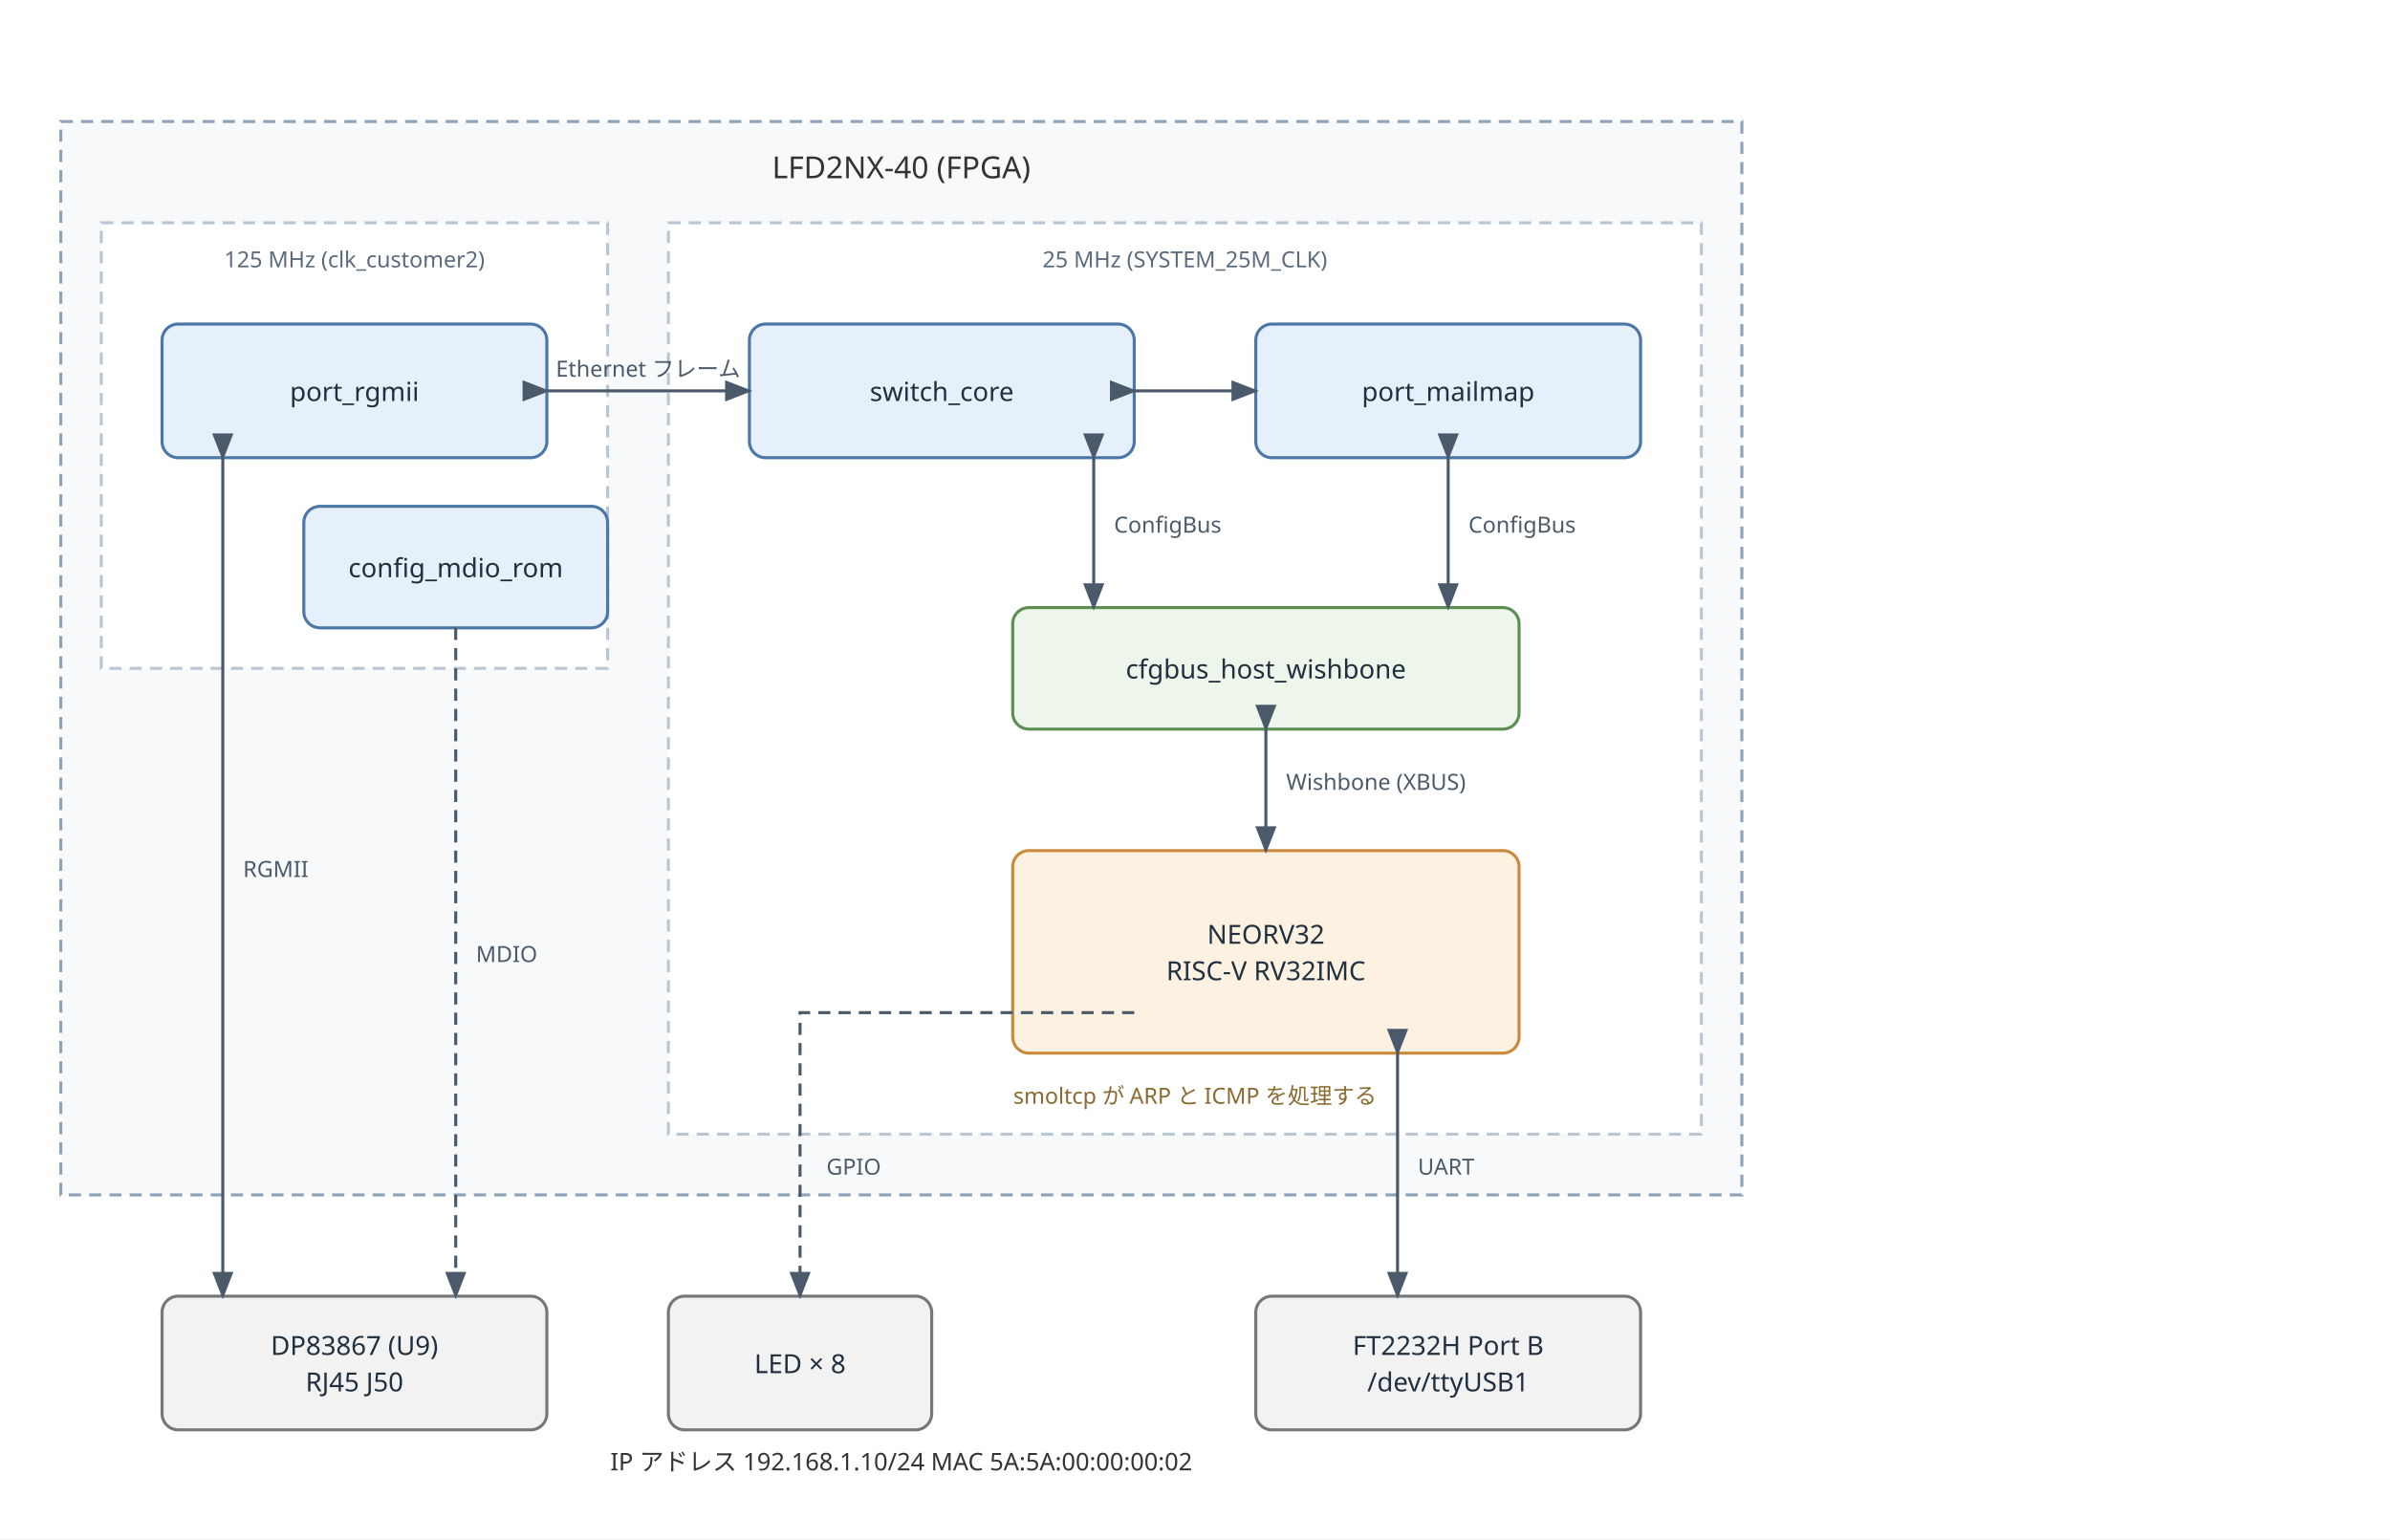
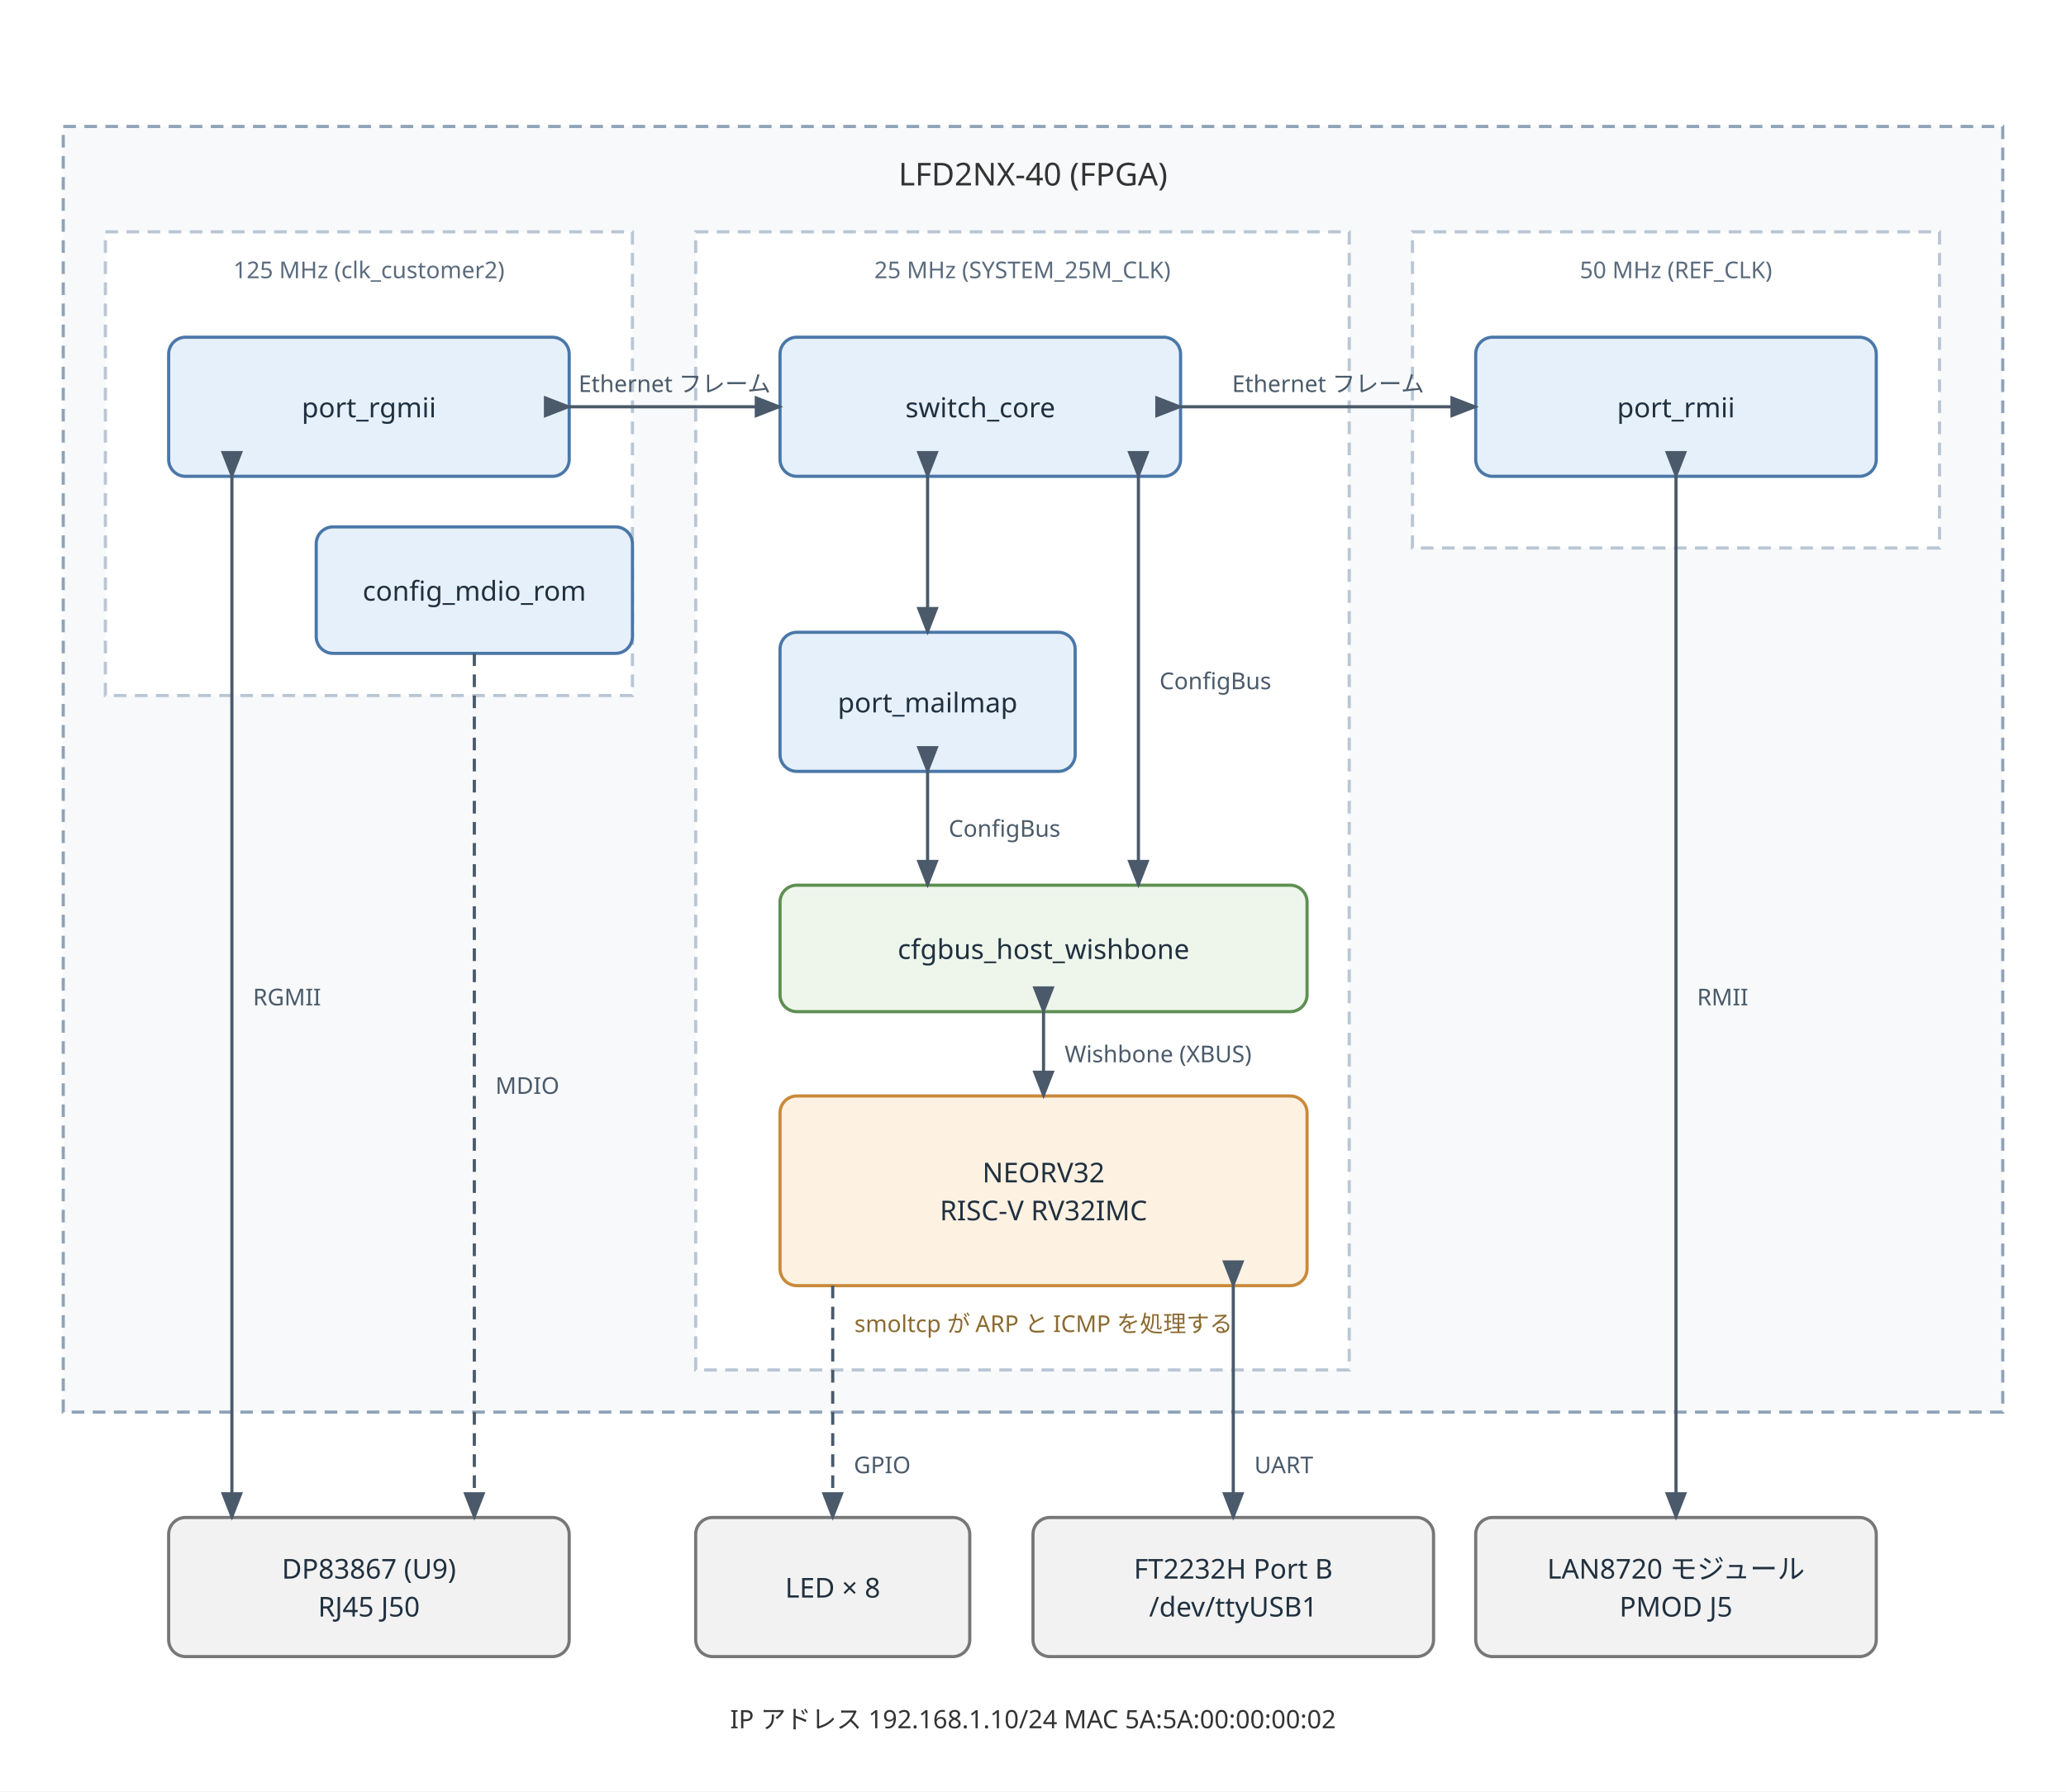
- <svg xmlns="http://www.w3.org/2000/svg" version="1.1" width="1180px" height="760px" viewBox="0 0 1180 760" content="&lt;mxfile host=&quot;Electron&quot; type=&quot;device&quot;&gt;&lt;diagram id=&quot;managed-switch&quot; name=&quot;managed_switch の内部構成&quot;&gt;&lt;mxGraphModel dx=&quot;1180&quot; dy=&quot;760&quot; grid=&quot;1&quot; gridSize=&quot;10&quot; guides=&quot;1&quot; tooltips=&quot;1&quot; connect=&quot;1&quot; arrows=&quot;1&quot; fold=&quot;1&quot; page=&quot;1&quot; pageScale=&quot;1&quot; pageWidth=&quot;1180&quot; pageHeight=&quot;760&quot; math=&quot;0&quot; shadow=&quot;0&quot;&gt;&lt;root&gt;&lt;mxCell id=&quot;0&quot;/&gt;&lt;mxCell id=&quot;1&quot; parent=&quot;0&quot;/&gt;&lt;mxCell id=&quot;fpga&quot; value=&quot;&quot; style=&quot;rounded=0;dashed=1;dashPattern=6 4;whiteSpace=wrap;html=1;fillColor=#f7f9fb;strokeColor=#8fa3b8;verticalAlign=middle;fontSize=13;&quot; vertex=&quot;1&quot; parent=&quot;1&quot;&gt;&lt;mxGeometry x=&quot;30&quot; y=&quot;60&quot; width=&quot;830&quot; height=&quot;530&quot; as=&quot;geometry&quot;/&gt;&lt;/mxCell&gt;&lt;mxCell id=&quot;dom125&quot; value=&quot;&quot; style=&quot;rounded=0;dashed=1;dashPattern=6 4;whiteSpace=wrap;html=1;fillColor=#ffffff;strokeColor=#b9c6d4;verticalAlign=middle;fontSize=13;&quot; vertex=&quot;1&quot; parent=&quot;1&quot;&gt;&lt;mxGeometry x=&quot;50&quot; y=&quot;110&quot; width=&quot;250&quot; height=&quot;220&quot; as=&quot;geometry&quot;/&gt;&lt;/mxCell&gt;&lt;mxCell id=&quot;dom25&quot; value=&quot;&quot; style=&quot;rounded=0;dashed=1;dashPattern=6 4;whiteSpace=wrap;html=1;fillColor=#ffffff;strokeColor=#b9c6d4;verticalAlign=middle;fontSize=13;&quot; vertex=&quot;1&quot; parent=&quot;1&quot;&gt;&lt;mxGeometry x=&quot;330&quot; y=&quot;110&quot; width=&quot;510&quot; height=&quot;450&quot; as=&quot;geometry&quot;/&gt;&lt;/mxCell&gt;&lt;mxCell id=&quot;rgmii&quot; value=&quot;port_rgmii&quot; style=&quot;rounded=1;arcSize=8;dashed=0;whiteSpace=wrap;html=1;fillColor=#e6f0fa;strokeColor=#4a77a8;verticalAlign=middle;fontSize=13;&quot; vertex=&quot;1&quot; parent=&quot;1&quot;&gt;&lt;mxGeometry x=&quot;80&quot; y=&quot;160&quot; width=&quot;190&quot; height=&quot;66&quot; as=&quot;geometry&quot;/&gt;&lt;/mxCell&gt;&lt;mxCell id=&quot;mdio&quot; value=&quot;config_mdio_rom&quot; style=&quot;rounded=1;arcSize=8;dashed=0;whiteSpace=wrap;html=1;fillColor=#e6f0fa;strokeColor=#4a77a8;verticalAlign=middle;fontSize=13;&quot; vertex=&quot;1&quot; parent=&quot;1&quot;&gt;&lt;mxGeometry x=&quot;150&quot; y=&quot;250&quot; width=&quot;150&quot; height=&quot;60&quot; as=&quot;geometry&quot;/&gt;&lt;/mxCell&gt;&lt;mxCell id=&quot;core&quot; value=&quot;switch_core&quot; style=&quot;rounded=1;arcSize=8;dashed=0;whiteSpace=wrap;html=1;fillColor=#e6f0fa;strokeColor=#4a77a8;verticalAlign=middle;fontSize=13;&quot; vertex=&quot;1&quot; parent=&quot;1&quot;&gt;&lt;mxGeometry x=&quot;370&quot; y=&quot;160&quot; width=&quot;190&quot; height=&quot;66&quot; as=&quot;geometry&quot;/&gt;&lt;/mxCell&gt;&lt;mxCell id=&quot;mailmap&quot; value=&quot;port_mailmap&quot; style=&quot;rounded=1;arcSize=8;dashed=0;whiteSpace=wrap;html=1;fillColor=#e6f0fa;strokeColor=#4a77a8;verticalAlign=middle;fontSize=13;&quot; vertex=&quot;1&quot; parent=&quot;1&quot;&gt;&lt;mxGeometry x=&quot;620&quot; y=&quot;160&quot; width=&quot;190&quot; height=&quot;66&quot; as=&quot;geometry&quot;/&gt;&lt;/mxCell&gt;&lt;mxCell id=&quot;wb&quot; value=&quot;cfgbus_host_wishbone&quot; style=&quot;rounded=1;arcSize=8;dashed=0;whiteSpace=wrap;html=1;fillColor=#eef6ec;strokeColor=#5d8f52;verticalAlign=middle;fontSize=13;&quot; vertex=&quot;1&quot; parent=&quot;1&quot;&gt;&lt;mxGeometry x=&quot;500&quot; y=&quot;300&quot; width=&quot;250&quot; height=&quot;60&quot; as=&quot;geometry&quot;/&gt;&lt;/mxCell&gt;&lt;mxCell id=&quot;cpu&quot; value=&quot;NEORV32&amp;#10;RISC-V RV32IMC&quot; style=&quot;rounded=1;arcSize=8;dashed=0;whiteSpace=wrap;html=1;fillColor=#fdf1e2;strokeColor=#c98a3a;verticalAlign=middle;fontSize=13;&quot; vertex=&quot;1&quot; parent=&quot;1&quot;&gt;&lt;mxGeometry x=&quot;500&quot; y=&quot;420&quot; width=&quot;250&quot; height=&quot;100&quot; as=&quot;geometry&quot;/&gt;&lt;/mxCell&gt;&lt;mxCell id=&quot;phy&quot; value=&quot;DP83867 (U9)&amp;#10;RJ45 J50&quot; style=&quot;rounded=1;arcSize=8;dashed=0;whiteSpace=wrap;html=1;fillColor=#f2f2f2;strokeColor=#777777;verticalAlign=middle;fontSize=13;&quot; vertex=&quot;1&quot; parent=&quot;1&quot;&gt;&lt;mxGeometry x=&quot;80&quot; y=&quot;640&quot; width=&quot;190&quot; height=&quot;66&quot; as=&quot;geometry&quot;/&gt;&lt;/mxCell&gt;&lt;mxCell id=&quot;led&quot; value=&quot;LED × 8&quot; style=&quot;rounded=1;arcSize=8;dashed=0;whiteSpace=wrap;html=1;fillColor=#f2f2f2;strokeColor=#777777;verticalAlign=middle;fontSize=13;&quot; vertex=&quot;1&quot; parent=&quot;1&quot;&gt;&lt;mxGeometry x=&quot;330&quot; y=&quot;640&quot; width=&quot;130&quot; height=&quot;66&quot; as=&quot;geometry&quot;/&gt;&lt;/mxCell&gt;&lt;mxCell id=&quot;ftdi&quot; value=&quot;FT2232H Port B&amp;#10;/dev/ttyUSB1&quot; style=&quot;rounded=1;arcSize=8;dashed=0;whiteSpace=wrap;html=1;fillColor=#f2f2f2;strokeColor=#777777;verticalAlign=middle;fontSize=13;&quot; vertex=&quot;1&quot; parent=&quot;1&quot;&gt;&lt;mxGeometry x=&quot;620&quot; y=&quot;640&quot; width=&quot;190&quot; height=&quot;66&quot; as=&quot;geometry&quot;/&gt;&lt;/mxCell&gt;&lt;mxCell id=&quot;e0&quot; value=&quot;Ethernet フレーム&quot; style=&quot;edgeStyle=orthogonalEdgeStyle;html=1;endArrow=classic;endFill=1;startArrow=classic;startFill=1;strokeColor=#4a5a6a;fontSize=11;&quot; edge=&quot;1&quot; parent=&quot;1&quot;&gt;&lt;mxGeometry relative=&quot;1&quot; as=&quot;geometry&quot;&gt;&lt;mxPoint x=&quot;270&quot; y=&quot;193&quot; as=&quot;sourcePoint&quot;/&gt;&lt;mxPoint x=&quot;370&quot; y=&quot;193&quot; as=&quot;targetPoint&quot;/&gt;&lt;/mxGeometry&gt;&lt;/mxCell&gt;&lt;mxCell id=&quot;e1&quot; value=&quot;&quot; style=&quot;edgeStyle=orthogonalEdgeStyle;html=1;endArrow=classic;endFill=1;startArrow=classic;startFill=1;strokeColor=#4a5a6a;fontSize=11;&quot; edge=&quot;1&quot; parent=&quot;1&quot;&gt;&lt;mxGeometry relative=&quot;1&quot; as=&quot;geometry&quot;&gt;&lt;mxPoint x=&quot;560&quot; y=&quot;193&quot; as=&quot;sourcePoint&quot;/&gt;&lt;mxPoint x=&quot;620&quot; y=&quot;193&quot; as=&quot;targetPoint&quot;/&gt;&lt;/mxGeometry&gt;&lt;/mxCell&gt;&lt;mxCell id=&quot;e2&quot; value=&quot;ConfigBus&quot; style=&quot;edgeStyle=orthogonalEdgeStyle;html=1;endArrow=classic;endFill=1;startArrow=classic;startFill=1;strokeColor=#4a5a6a;fontSize=11;&quot; edge=&quot;1&quot; parent=&quot;1&quot;&gt;&lt;mxGeometry relative=&quot;1&quot; as=&quot;geometry&quot;&gt;&lt;mxPoint x=&quot;715&quot; y=&quot;226&quot; as=&quot;sourcePoint&quot;/&gt;&lt;mxPoint x=&quot;715&quot; y=&quot;300&quot; as=&quot;targetPoint&quot;/&gt;&lt;/mxGeometry&gt;&lt;/mxCell&gt;&lt;mxCell id=&quot;e3&quot; value=&quot;ConfigBus&quot; style=&quot;edgeStyle=orthogonalEdgeStyle;html=1;endArrow=classic;endFill=1;startArrow=classic;startFill=1;strokeColor=#4a5a6a;fontSize=11;&quot; edge=&quot;1&quot; parent=&quot;1&quot;&gt;&lt;mxGeometry relative=&quot;1&quot; as=&quot;geometry&quot;&gt;&lt;mxPoint x=&quot;540&quot; y=&quot;226&quot; as=&quot;sourcePoint&quot;/&gt;&lt;mxPoint x=&quot;540&quot; y=&quot;300&quot; as=&quot;targetPoint&quot;/&gt;&lt;/mxGeometry&gt;&lt;/mxCell&gt;&lt;mxCell id=&quot;e4&quot; value=&quot;Wishbone (XBUS)&quot; style=&quot;edgeStyle=orthogonalEdgeStyle;html=1;endArrow=classic;endFill=1;startArrow=classic;startFill=1;strokeColor=#4a5a6a;fontSize=11;&quot; edge=&quot;1&quot; parent=&quot;1&quot;&gt;&lt;mxGeometry relative=&quot;1&quot; as=&quot;geometry&quot;&gt;&lt;mxPoint x=&quot;625&quot; y=&quot;360&quot; as=&quot;sourcePoint&quot;/&gt;&lt;mxPoint x=&quot;625&quot; y=&quot;420&quot; as=&quot;targetPoint&quot;/&gt;&lt;/mxGeometry&gt;&lt;/mxCell&gt;&lt;mxCell id=&quot;e5&quot; value=&quot;MDIO&quot; style=&quot;edgeStyle=orthogonalEdgeStyle;html=1;endArrow=classic;endFill=1;startArrow=none;dashed=1;dashPattern=6 4;strokeColor=#4a5a6a;fontSize=11;&quot; edge=&quot;1&quot; parent=&quot;1&quot;&gt;&lt;mxGeometry relative=&quot;1&quot; as=&quot;geometry&quot;&gt;&lt;mxPoint x=&quot;225&quot; y=&quot;310&quot; as=&quot;sourcePoint&quot;/&gt;&lt;mxPoint x=&quot;225&quot; y=&quot;640&quot; as=&quot;targetPoint&quot;/&gt;&lt;/mxGeometry&gt;&lt;/mxCell&gt;&lt;mxCell id=&quot;e6&quot; value=&quot;RGMII&quot; style=&quot;edgeStyle=orthogonalEdgeStyle;html=1;endArrow=classic;endFill=1;startArrow=classic;startFill=1;strokeColor=#4a5a6a;fontSize=11;&quot; edge=&quot;1&quot; parent=&quot;1&quot;&gt;&lt;mxGeometry relative=&quot;1&quot; as=&quot;geometry&quot;&gt;&lt;mxPoint x=&quot;110&quot; y=&quot;226&quot; as=&quot;sourcePoint&quot;/&gt;&lt;mxPoint x=&quot;110&quot; y=&quot;640&quot; as=&quot;targetPoint&quot;/&gt;&lt;/mxGeometry&gt;&lt;/mxCell&gt;&lt;mxCell id=&quot;e7&quot; value=&quot;GPIO&quot; style=&quot;edgeStyle=orthogonalEdgeStyle;html=1;endArrow=classic;endFill=1;startArrow=none;dashed=1;dashPattern=6 4;strokeColor=#4a5a6a;fontSize=11;&quot; edge=&quot;1&quot; parent=&quot;1&quot;&gt;&lt;mxGeometry relative=&quot;1&quot; as=&quot;geometry&quot;&gt;&lt;mxPoint x=&quot;560&quot; y=&quot;500&quot; as=&quot;sourcePoint&quot;/&gt;&lt;mxPoint x=&quot;395&quot; y=&quot;640&quot; as=&quot;targetPoint&quot;/&gt;&lt;Array as=&quot;points&quot;&gt;&lt;mxPoint x=&quot;395&quot; y=&quot;500&quot;/&gt;&lt;/Array&gt;&lt;/mxGeometry&gt;&lt;/mxCell&gt;&lt;mxCell id=&quot;e8&quot; value=&quot;UART&quot; style=&quot;edgeStyle=orthogonalEdgeStyle;html=1;endArrow=classic;endFill=1;startArrow=classic;startFill=1;strokeColor=#4a5a6a;fontSize=11;&quot; edge=&quot;1&quot; parent=&quot;1&quot;&gt;&lt;mxGeometry relative=&quot;1&quot; as=&quot;geometry&quot;&gt;&lt;mxPoint x=&quot;690&quot; y=&quot;520&quot; as=&quot;sourcePoint&quot;/&gt;&lt;mxPoint x=&quot;690&quot; y=&quot;640&quot; as=&quot;targetPoint&quot;/&gt;&lt;/mxGeometry&gt;&lt;/mxCell&gt;&lt;mxCell id=&quot;t0&quot; value=&quot;LFD2NX-40 (FPGA)&quot; style=&quot;text;html=1;align=center;verticalAlign=middle;fontSize=15;fontColor=#333333;&quot; vertex=&quot;1&quot; parent=&quot;1&quot;&gt;&lt;mxGeometry x=&quot;245&quot; y=&quot;76&quot; width=&quot;400&quot; height=&quot;24&quot; as=&quot;geometry&quot;/&gt;&lt;/mxCell&gt;&lt;mxCell id=&quot;t1&quot; value=&quot;125 MHz (clk_customer2)&quot; style=&quot;text;html=1;align=center;verticalAlign=middle;fontSize=11;fontColor=#5a6b7d;&quot; vertex=&quot;1&quot; parent=&quot;1&quot;&gt;&lt;mxGeometry x=&quot;-25&quot; y=&quot;120&quot; width=&quot;400&quot; height=&quot;24&quot; as=&quot;geometry&quot;/&gt;&lt;/mxCell&gt;&lt;mxCell id=&quot;t2&quot; value=&quot;25 MHz (SYSTEM_25M_CLK)&quot; style=&quot;text;html=1;align=center;verticalAlign=middle;fontSize=11;fontColor=#5a6b7d;&quot; vertex=&quot;1&quot; parent=&quot;1&quot;&gt;&lt;mxGeometry x=&quot;385&quot; y=&quot;120&quot; width=&quot;400&quot; height=&quot;24&quot; as=&quot;geometry&quot;/&gt;&lt;/mxCell&gt;&lt;mxCell id=&quot;t3&quot; value=&quot;smoltcp が ARP と ICMP を処理する&quot; style=&quot;text;html=1;align=center;verticalAlign=middle;fontSize=11;fontColor=#8a6a2f;&quot; vertex=&quot;1&quot; parent=&quot;1&quot;&gt;&lt;mxGeometry x=&quot;390&quot; y=&quot;533&quot; width=&quot;400&quot; height=&quot;24&quot; as=&quot;geometry&quot;/&gt;&lt;/mxCell&gt;&lt;mxCell id=&quot;t4&quot; value=&quot;IP アドレス 192.168.1.10/24   MAC 5A:5A:00:00:00:02&quot; style=&quot;text;html=1;align=center;verticalAlign=middle;fontSize=12;fontColor=#333333;&quot; vertex=&quot;1&quot; parent=&quot;1&quot;&gt;&lt;mxGeometry x=&quot;245&quot; y=&quot;714&quot; width=&quot;400&quot; height=&quot;24&quot; as=&quot;geometry&quot;/&gt;&lt;/mxCell&gt;&lt;/root&gt;&lt;/mxGraphModel&gt;&lt;/diagram&gt;&lt;/mxfile&gt;">
+ <svg xmlns="http://www.w3.org/2000/svg" version="1.1" width="980px" height="850px" viewBox="0 0 980 850" content="&lt;mxfile host=&quot;Electron&quot; type=&quot;device&quot;&gt;&lt;diagram id=&quot;managed-switch&quot; name=&quot;managed_switch の内部構成&quot;&gt;&lt;mxGraphModel dx=&quot;980&quot; dy=&quot;850&quot; grid=&quot;1&quot; gridSize=&quot;10&quot; guides=&quot;1&quot; tooltips=&quot;1&quot; connect=&quot;1&quot; arrows=&quot;1&quot; fold=&quot;1&quot; page=&quot;1&quot; pageScale=&quot;1&quot; pageWidth=&quot;980&quot; pageHeight=&quot;850&quot; math=&quot;0&quot; shadow=&quot;0&quot;&gt;&lt;root&gt;&lt;mxCell id=&quot;0&quot;/&gt;&lt;mxCell id=&quot;1&quot; parent=&quot;0&quot;/&gt;&lt;mxCell id=&quot;fpga&quot; value=&quot;&quot; style=&quot;rounded=0;dashed=1;dashPattern=6 4;whiteSpace=wrap;html=1;fillColor=#f7f9fb;strokeColor=#8fa3b8;verticalAlign=middle;fontSize=13;&quot; vertex=&quot;1&quot; parent=&quot;1&quot;&gt;&lt;mxGeometry x=&quot;30&quot; y=&quot;60&quot; width=&quot;920&quot; height=&quot;610&quot; as=&quot;geometry&quot;/&gt;&lt;/mxCell&gt;&lt;mxCell id=&quot;dom125&quot; value=&quot;&quot; style=&quot;rounded=0;dashed=1;dashPattern=6 4;whiteSpace=wrap;html=1;fillColor=#ffffff;strokeColor=#b9c6d4;verticalAlign=middle;fontSize=13;&quot; vertex=&quot;1&quot; parent=&quot;1&quot;&gt;&lt;mxGeometry x=&quot;50&quot; y=&quot;110&quot; width=&quot;250&quot; height=&quot;220&quot; as=&quot;geometry&quot;/&gt;&lt;/mxCell&gt;&lt;mxCell id=&quot;dom25&quot; value=&quot;&quot; style=&quot;rounded=0;dashed=1;dashPattern=6 4;whiteSpace=wrap;html=1;fillColor=#ffffff;strokeColor=#b9c6d4;verticalAlign=middle;fontSize=13;&quot; vertex=&quot;1&quot; parent=&quot;1&quot;&gt;&lt;mxGeometry x=&quot;330&quot; y=&quot;110&quot; width=&quot;310&quot; height=&quot;540&quot; as=&quot;geometry&quot;/&gt;&lt;/mxCell&gt;&lt;mxCell id=&quot;dom50&quot; value=&quot;&quot; style=&quot;rounded=0;dashed=1;dashPattern=6 4;whiteSpace=wrap;html=1;fillColor=#ffffff;strokeColor=#b9c6d4;verticalAlign=middle;fontSize=13;&quot; vertex=&quot;1&quot; parent=&quot;1&quot;&gt;&lt;mxGeometry x=&quot;670&quot; y=&quot;110&quot; width=&quot;250&quot; height=&quot;150&quot; as=&quot;geometry&quot;/&gt;&lt;/mxCell&gt;&lt;mxCell id=&quot;rgmii&quot; value=&quot;port_rgmii&quot; style=&quot;rounded=1;arcSize=8;dashed=0;whiteSpace=wrap;html=1;fillColor=#e6f0fa;strokeColor=#4a77a8;verticalAlign=middle;fontSize=13;&quot; vertex=&quot;1&quot; parent=&quot;1&quot;&gt;&lt;mxGeometry x=&quot;80&quot; y=&quot;160&quot; width=&quot;190&quot; height=&quot;66&quot; as=&quot;geometry&quot;/&gt;&lt;/mxCell&gt;&lt;mxCell id=&quot;mdio&quot; value=&quot;config_mdio_rom&quot; style=&quot;rounded=1;arcSize=8;dashed=0;whiteSpace=wrap;html=1;fillColor=#e6f0fa;strokeColor=#4a77a8;verticalAlign=middle;fontSize=13;&quot; vertex=&quot;1&quot; parent=&quot;1&quot;&gt;&lt;mxGeometry x=&quot;150&quot; y=&quot;250&quot; width=&quot;150&quot; height=&quot;60&quot; as=&quot;geometry&quot;/&gt;&lt;/mxCell&gt;&lt;mxCell id=&quot;core&quot; value=&quot;switch_core&quot; style=&quot;rounded=1;arcSize=8;dashed=0;whiteSpace=wrap;html=1;fillColor=#e6f0fa;strokeColor=#4a77a8;verticalAlign=middle;fontSize=13;&quot; vertex=&quot;1&quot; parent=&quot;1&quot;&gt;&lt;mxGeometry x=&quot;370&quot; y=&quot;160&quot; width=&quot;190&quot; height=&quot;66&quot; as=&quot;geometry&quot;/&gt;&lt;/mxCell&gt;&lt;mxCell id=&quot;rmii&quot; value=&quot;port_rmii&quot; style=&quot;rounded=1;arcSize=8;dashed=0;whiteSpace=wrap;html=1;fillColor=#e6f0fa;strokeColor=#4a77a8;verticalAlign=middle;fontSize=13;&quot; vertex=&quot;1&quot; parent=&quot;1&quot;&gt;&lt;mxGeometry x=&quot;700&quot; y=&quot;160&quot; width=&quot;190&quot; height=&quot;66&quot; as=&quot;geometry&quot;/&gt;&lt;/mxCell&gt;&lt;mxCell id=&quot;mailmap&quot; value=&quot;port_mailmap&quot; style=&quot;rounded=1;arcSize=8;dashed=0;whiteSpace=wrap;html=1;fillColor=#e6f0fa;strokeColor=#4a77a8;verticalAlign=middle;fontSize=13;&quot; vertex=&quot;1&quot; parent=&quot;1&quot;&gt;&lt;mxGeometry x=&quot;370&quot; y=&quot;300&quot; width=&quot;140&quot; height=&quot;66&quot; as=&quot;geometry&quot;/&gt;&lt;/mxCell&gt;&lt;mxCell id=&quot;wb&quot; value=&quot;cfgbus_host_wishbone&quot; style=&quot;rounded=1;arcSize=8;dashed=0;whiteSpace=wrap;html=1;fillColor=#eef6ec;strokeColor=#5d8f52;verticalAlign=middle;fontSize=13;&quot; vertex=&quot;1&quot; parent=&quot;1&quot;&gt;&lt;mxGeometry x=&quot;370&quot; y=&quot;420&quot; width=&quot;250&quot; height=&quot;60&quot; as=&quot;geometry&quot;/&gt;&lt;/mxCell&gt;&lt;mxCell id=&quot;cpu&quot; value=&quot;NEORV32&amp;#10;RISC-V RV32IMC&quot; style=&quot;rounded=1;arcSize=8;dashed=0;whiteSpace=wrap;html=1;fillColor=#fdf1e2;strokeColor=#c98a3a;verticalAlign=middle;fontSize=13;&quot; vertex=&quot;1&quot; parent=&quot;1&quot;&gt;&lt;mxGeometry x=&quot;370&quot; y=&quot;520&quot; width=&quot;250&quot; height=&quot;90&quot; as=&quot;geometry&quot;/&gt;&lt;/mxCell&gt;&lt;mxCell id=&quot;phy&quot; value=&quot;DP83867 (U9)&amp;#10;RJ45 J50&quot; style=&quot;rounded=1;arcSize=8;dashed=0;whiteSpace=wrap;html=1;fillColor=#f2f2f2;strokeColor=#777777;verticalAlign=middle;fontSize=13;&quot; vertex=&quot;1&quot; parent=&quot;1&quot;&gt;&lt;mxGeometry x=&quot;80&quot; y=&quot;720&quot; width=&quot;190&quot; height=&quot;66&quot; as=&quot;geometry&quot;/&gt;&lt;/mxCell&gt;&lt;mxCell id=&quot;led&quot; value=&quot;LED × 8&quot; style=&quot;rounded=1;arcSize=8;dashed=0;whiteSpace=wrap;html=1;fillColor=#f2f2f2;strokeColor=#777777;verticalAlign=middle;fontSize=13;&quot; vertex=&quot;1&quot; parent=&quot;1&quot;&gt;&lt;mxGeometry x=&quot;330&quot; y=&quot;720&quot; width=&quot;130&quot; height=&quot;66&quot; as=&quot;geometry&quot;/&gt;&lt;/mxCell&gt;&lt;mxCell id=&quot;ftdi&quot; value=&quot;FT2232H Port B&amp;#10;/dev/ttyUSB1&quot; style=&quot;rounded=1;arcSize=8;dashed=0;whiteSpace=wrap;html=1;fillColor=#f2f2f2;strokeColor=#777777;verticalAlign=middle;fontSize=13;&quot; vertex=&quot;1&quot; parent=&quot;1&quot;&gt;&lt;mxGeometry x=&quot;490&quot; y=&quot;720&quot; width=&quot;190&quot; height=&quot;66&quot; as=&quot;geometry&quot;/&gt;&lt;/mxCell&gt;&lt;mxCell id=&quot;lan&quot; value=&quot;LAN8720 モジュール&amp;#10;PMOD J5&quot; style=&quot;rounded=1;arcSize=8;dashed=0;whiteSpace=wrap;html=1;fillColor=#f2f2f2;strokeColor=#777777;verticalAlign=middle;fontSize=13;&quot; vertex=&quot;1&quot; parent=&quot;1&quot;&gt;&lt;mxGeometry x=&quot;700&quot; y=&quot;720&quot; width=&quot;190&quot; height=&quot;66&quot; as=&quot;geometry&quot;/&gt;&lt;/mxCell&gt;&lt;mxCell id=&quot;e0&quot; value=&quot;Ethernet フレーム&quot; style=&quot;edgeStyle=orthogonalEdgeStyle;html=1;endArrow=classic;endFill=1;startArrow=classic;startFill=1;strokeColor=#4a5a6a;fontSize=11;&quot; edge=&quot;1&quot; parent=&quot;1&quot;&gt;&lt;mxGeometry relative=&quot;1&quot; as=&quot;geometry&quot;&gt;&lt;mxPoint x=&quot;270&quot; y=&quot;193&quot; as=&quot;sourcePoint&quot;/&gt;&lt;mxPoint x=&quot;370&quot; y=&quot;193&quot; as=&quot;targetPoint&quot;/&gt;&lt;/mxGeometry&gt;&lt;/mxCell&gt;&lt;mxCell id=&quot;e1&quot; value=&quot;Ethernet フレーム&quot; style=&quot;edgeStyle=orthogonalEdgeStyle;html=1;endArrow=classic;endFill=1;startArrow=classic;startFill=1;strokeColor=#4a5a6a;fontSize=11;&quot; edge=&quot;1&quot; parent=&quot;1&quot;&gt;&lt;mxGeometry relative=&quot;1&quot; as=&quot;geometry&quot;&gt;&lt;mxPoint x=&quot;560&quot; y=&quot;193&quot; as=&quot;sourcePoint&quot;/&gt;&lt;mxPoint x=&quot;700&quot; y=&quot;193&quot; as=&quot;targetPoint&quot;/&gt;&lt;/mxGeometry&gt;&lt;/mxCell&gt;&lt;mxCell id=&quot;e2&quot; value=&quot;&quot; style=&quot;edgeStyle=orthogonalEdgeStyle;html=1;endArrow=classic;endFill=1;startArrow=classic;startFill=1;strokeColor=#4a5a6a;fontSize=11;&quot; edge=&quot;1&quot; parent=&quot;1&quot;&gt;&lt;mxGeometry relative=&quot;1&quot; as=&quot;geometry&quot;&gt;&lt;mxPoint x=&quot;440&quot; y=&quot;226&quot; as=&quot;sourcePoint&quot;/&gt;&lt;mxPoint x=&quot;440&quot; y=&quot;300&quot; as=&quot;targetPoint&quot;/&gt;&lt;/mxGeometry&gt;&lt;/mxCell&gt;&lt;mxCell id=&quot;e3&quot; value=&quot;ConfigBus&quot; style=&quot;edgeStyle=orthogonalEdgeStyle;html=1;endArrow=classic;endFill=1;startArrow=classic;startFill=1;strokeColor=#4a5a6a;fontSize=11;&quot; edge=&quot;1&quot; parent=&quot;1&quot;&gt;&lt;mxGeometry relative=&quot;1&quot; as=&quot;geometry&quot;&gt;&lt;mxPoint x=&quot;540&quot; y=&quot;226&quot; as=&quot;sourcePoint&quot;/&gt;&lt;mxPoint x=&quot;540&quot; y=&quot;420&quot; as=&quot;targetPoint&quot;/&gt;&lt;/mxGeometry&gt;&lt;/mxCell&gt;&lt;mxCell id=&quot;e4&quot; value=&quot;ConfigBus&quot; style=&quot;edgeStyle=orthogonalEdgeStyle;html=1;endArrow=classic;endFill=1;startArrow=classic;startFill=1;strokeColor=#4a5a6a;fontSize=11;&quot; edge=&quot;1&quot; parent=&quot;1&quot;&gt;&lt;mxGeometry relative=&quot;1&quot; as=&quot;geometry&quot;&gt;&lt;mxPoint x=&quot;440&quot; y=&quot;366&quot; as=&quot;sourcePoint&quot;/&gt;&lt;mxPoint x=&quot;440&quot; y=&quot;420&quot; as=&quot;targetPoint&quot;/&gt;&lt;/mxGeometry&gt;&lt;/mxCell&gt;&lt;mxCell id=&quot;e5&quot; value=&quot;Wishbone (XBUS)&quot; style=&quot;edgeStyle=orthogonalEdgeStyle;html=1;endArrow=classic;endFill=1;startArrow=classic;startFill=1;strokeColor=#4a5a6a;fontSize=11;&quot; edge=&quot;1&quot; parent=&quot;1&quot;&gt;&lt;mxGeometry relative=&quot;1&quot; as=&quot;geometry&quot;&gt;&lt;mxPoint x=&quot;495&quot; y=&quot;480&quot; as=&quot;sourcePoint&quot;/&gt;&lt;mxPoint x=&quot;495&quot; y=&quot;520&quot; as=&quot;targetPoint&quot;/&gt;&lt;/mxGeometry&gt;&lt;/mxCell&gt;&lt;mxCell id=&quot;e6&quot; value=&quot;RGMII&quot; style=&quot;edgeStyle=orthogonalEdgeStyle;html=1;endArrow=classic;endFill=1;startArrow=classic;startFill=1;strokeColor=#4a5a6a;fontSize=11;&quot; edge=&quot;1&quot; parent=&quot;1&quot;&gt;&lt;mxGeometry relative=&quot;1&quot; as=&quot;geometry&quot;&gt;&lt;mxPoint x=&quot;110&quot; y=&quot;226&quot; as=&quot;sourcePoint&quot;/&gt;&lt;mxPoint x=&quot;110&quot; y=&quot;720&quot; as=&quot;targetPoint&quot;/&gt;&lt;/mxGeometry&gt;&lt;/mxCell&gt;&lt;mxCell id=&quot;e7&quot; value=&quot;MDIO&quot; style=&quot;edgeStyle=orthogonalEdgeStyle;html=1;endArrow=classic;endFill=1;startArrow=none;dashed=1;dashPattern=6 4;strokeColor=#4a5a6a;fontSize=11;&quot; edge=&quot;1&quot; parent=&quot;1&quot;&gt;&lt;mxGeometry relative=&quot;1&quot; as=&quot;geometry&quot;&gt;&lt;mxPoint x=&quot;225&quot; y=&quot;310&quot; as=&quot;sourcePoint&quot;/&gt;&lt;mxPoint x=&quot;225&quot; y=&quot;720&quot; as=&quot;targetPoint&quot;/&gt;&lt;/mxGeometry&gt;&lt;/mxCell&gt;&lt;mxCell id=&quot;e8&quot; value=&quot;RMII&quot; style=&quot;edgeStyle=orthogonalEdgeStyle;html=1;endArrow=classic;endFill=1;startArrow=classic;startFill=1;strokeColor=#4a5a6a;fontSize=11;&quot; edge=&quot;1&quot; parent=&quot;1&quot;&gt;&lt;mxGeometry relative=&quot;1&quot; as=&quot;geometry&quot;&gt;&lt;mxPoint x=&quot;795&quot; y=&quot;226&quot; as=&quot;sourcePoint&quot;/&gt;&lt;mxPoint x=&quot;795&quot; y=&quot;720&quot; as=&quot;targetPoint&quot;/&gt;&lt;/mxGeometry&gt;&lt;/mxCell&gt;&lt;mxCell id=&quot;e9&quot; value=&quot;GPIO&quot; style=&quot;edgeStyle=orthogonalEdgeStyle;html=1;endArrow=classic;endFill=1;startArrow=none;dashed=1;dashPattern=6 4;strokeColor=#4a5a6a;fontSize=11;&quot; edge=&quot;1&quot; parent=&quot;1&quot;&gt;&lt;mxGeometry relative=&quot;1&quot; as=&quot;geometry&quot;&gt;&lt;mxPoint x=&quot;395&quot; y=&quot;610&quot; as=&quot;sourcePoint&quot;/&gt;&lt;mxPoint x=&quot;395&quot; y=&quot;720&quot; as=&quot;targetPoint&quot;/&gt;&lt;/mxGeometry&gt;&lt;/mxCell&gt;&lt;mxCell id=&quot;e10&quot; value=&quot;UART&quot; style=&quot;edgeStyle=orthogonalEdgeStyle;html=1;endArrow=classic;endFill=1;startArrow=classic;startFill=1;strokeColor=#4a5a6a;fontSize=11;&quot; edge=&quot;1&quot; parent=&quot;1&quot;&gt;&lt;mxGeometry relative=&quot;1&quot; as=&quot;geometry&quot;&gt;&lt;mxPoint x=&quot;585&quot; y=&quot;610&quot; as=&quot;sourcePoint&quot;/&gt;&lt;mxPoint x=&quot;585&quot; y=&quot;720&quot; as=&quot;targetPoint&quot;/&gt;&lt;/mxGeometry&gt;&lt;/mxCell&gt;&lt;mxCell id=&quot;t0&quot; value=&quot;LFD2NX-40 (FPGA)&quot; style=&quot;text;html=1;align=center;verticalAlign=middle;fontSize=15;fontColor=#333333;&quot; vertex=&quot;1&quot; parent=&quot;1&quot;&gt;&lt;mxGeometry x=&quot;290&quot; y=&quot;76&quot; width=&quot;400&quot; height=&quot;24&quot; as=&quot;geometry&quot;/&gt;&lt;/mxCell&gt;&lt;mxCell id=&quot;t1&quot; value=&quot;125 MHz (clk_customer2)&quot; style=&quot;text;html=1;align=center;verticalAlign=middle;fontSize=11;fontColor=#5a6b7d;&quot; vertex=&quot;1&quot; parent=&quot;1&quot;&gt;&lt;mxGeometry x=&quot;-25&quot; y=&quot;120&quot; width=&quot;400&quot; height=&quot;24&quot; as=&quot;geometry&quot;/&gt;&lt;/mxCell&gt;&lt;mxCell id=&quot;t2&quot; value=&quot;25 MHz (SYSTEM_25M_CLK)&quot; style=&quot;text;html=1;align=center;verticalAlign=middle;fontSize=11;fontColor=#5a6b7d;&quot; vertex=&quot;1&quot; parent=&quot;1&quot;&gt;&lt;mxGeometry x=&quot;285&quot; y=&quot;120&quot; width=&quot;400&quot; height=&quot;24&quot; as=&quot;geometry&quot;/&gt;&lt;/mxCell&gt;&lt;mxCell id=&quot;t3&quot; value=&quot;50 MHz (REF_CLK)&quot; style=&quot;text;html=1;align=center;verticalAlign=middle;fontSize=11;fontColor=#5a6b7d;&quot; vertex=&quot;1&quot; parent=&quot;1&quot;&gt;&lt;mxGeometry x=&quot;595&quot; y=&quot;120&quot; width=&quot;400&quot; height=&quot;24&quot; as=&quot;geometry&quot;/&gt;&lt;/mxCell&gt;&lt;mxCell id=&quot;t4&quot; value=&quot;smoltcp が ARP と ICMP を処理する&quot; style=&quot;text;html=1;align=center;verticalAlign=middle;fontSize=11;fontColor=#8a6a2f;&quot; vertex=&quot;1&quot; parent=&quot;1&quot;&gt;&lt;mxGeometry x=&quot;295&quot; y=&quot;620&quot; width=&quot;400&quot; height=&quot;24&quot; as=&quot;geometry&quot;/&gt;&lt;/mxCell&gt;&lt;mxCell id=&quot;t5&quot; value=&quot;IP アドレス 192.168.1.10/24   MAC 5A:5A:00:00:00:02&quot; style=&quot;text;html=1;align=center;verticalAlign=middle;fontSize=12;fontColor=#333333;&quot; vertex=&quot;1&quot; parent=&quot;1&quot;&gt;&lt;mxGeometry x=&quot;290&quot; y=&quot;808&quot; width=&quot;400&quot; height=&quot;24&quot; as=&quot;geometry&quot;/&gt;&lt;/mxCell&gt;&lt;/root&gt;&lt;/mxGraphModel&gt;&lt;/diagram&gt;&lt;/mxfile&gt;">
  <style>text { font-family: sans-serif; }</style>
  <defs>
    <marker id="head" markerWidth="9" markerHeight="7" refX="8" refY="3.5" orient="auto">
      <polygon points="0 0, 9 3.5, 0 7" fill="#4a5a6a" />
    </marker>
  </defs>
-   <rect width="1180" height="760" fill="#ffffff" />
-   <rect x="30" y="60" width="830" height="530" rx="0" fill="#f7f9fb" stroke="#8fa3b8" stroke-width="1.5" stroke-dasharray="6 4" />
+   <rect width="980" height="850" fill="#ffffff" />
+   <rect x="30" y="60" width="920" height="610" rx="0" fill="#f7f9fb" stroke="#8fa3b8" stroke-width="1.5" stroke-dasharray="6 4" />
  <rect x="50" y="110" width="250" height="220" rx="0" fill="#ffffff" stroke="#b9c6d4" stroke-width="1.5" stroke-dasharray="6 4" />
-   <rect x="330" y="110" width="510" height="450" rx="0" fill="#ffffff" stroke="#b9c6d4" stroke-width="1.5" stroke-dasharray="6 4" />
+   <rect x="330" y="110" width="310" height="540" rx="0" fill="#ffffff" stroke="#b9c6d4" stroke-width="1.5" stroke-dasharray="6 4" />
+   <rect x="670" y="110" width="250" height="150" rx="0" fill="#ffffff" stroke="#b9c6d4" stroke-width="1.5" stroke-dasharray="6 4" />
  <rect x="80" y="160" width="190" height="66" rx="8" fill="#e6f0fa" stroke="#4a77a8" stroke-width="1.5" />
  <text x="175.0" y="198.0" text-anchor="middle" font-size="13" fill="#20303f">port_rgmii</text>
  <rect x="150" y="250" width="150" height="60" rx="8" fill="#e6f0fa" stroke="#4a77a8" stroke-width="1.5" />
  <text x="225.0" y="285.0" text-anchor="middle" font-size="13" fill="#20303f">config_mdio_rom</text>
  <rect x="370" y="160" width="190" height="66" rx="8" fill="#e6f0fa" stroke="#4a77a8" stroke-width="1.5" />
  <text x="465.0" y="198.0" text-anchor="middle" font-size="13" fill="#20303f">switch_core</text>
-   <rect x="620" y="160" width="190" height="66" rx="8" fill="#e6f0fa" stroke="#4a77a8" stroke-width="1.5" />
-   <text x="715.0" y="198.0" text-anchor="middle" font-size="13" fill="#20303f">port_mailmap</text>
-   <rect x="500" y="300" width="250" height="60" rx="8" fill="#eef6ec" stroke="#5d8f52" stroke-width="1.5" />
-   <text x="625.0" y="335.0" text-anchor="middle" font-size="13" fill="#20303f">cfgbus_host_wishbone</text>
-   <rect x="500" y="420" width="250" height="100" rx="8" fill="#fdf1e2" stroke="#c98a3a" stroke-width="1.5" />
-   <text x="625.0" y="466.0" text-anchor="middle" font-size="13" fill="#20303f">NEORV32</text>
-   <text x="625.0" y="484.0" text-anchor="middle" font-size="13" fill="#20303f">RISC-V RV32IMC</text>
-   <rect x="80" y="640" width="190" height="66" rx="8" fill="#f2f2f2" stroke="#777777" stroke-width="1.5" />
-   <text x="175.0" y="669.0" text-anchor="middle" font-size="13" fill="#20303f">DP83867 (U9)</text>
-   <text x="175.0" y="687.0" text-anchor="middle" font-size="13" fill="#20303f">RJ45 J50</text>
-   <rect x="330" y="640" width="130" height="66" rx="8" fill="#f2f2f2" stroke="#777777" stroke-width="1.5" />
-   <text x="395.0" y="678.0" text-anchor="middle" font-size="13" fill="#20303f">LED × 8</text>
-   <rect x="620" y="640" width="190" height="66" rx="8" fill="#f2f2f2" stroke="#777777" stroke-width="1.5" />
-   <text x="715.0" y="669.0" text-anchor="middle" font-size="13" fill="#20303f">FT2232H Port B</text>
-   <text x="715.0" y="687.0" text-anchor="middle" font-size="13" fill="#20303f">/dev/ttyUSB1</text>
+   <rect x="700" y="160" width="190" height="66" rx="8" fill="#e6f0fa" stroke="#4a77a8" stroke-width="1.5" />
+   <text x="795.0" y="198.0" text-anchor="middle" font-size="13" fill="#20303f">port_rmii</text>
+   <rect x="370" y="300" width="140" height="66" rx="8" fill="#e6f0fa" stroke="#4a77a8" stroke-width="1.5" />
+   <text x="440.0" y="338.0" text-anchor="middle" font-size="13" fill="#20303f">port_mailmap</text>
+   <rect x="370" y="420" width="250" height="60" rx="8" fill="#eef6ec" stroke="#5d8f52" stroke-width="1.5" />
+   <text x="495.0" y="455.0" text-anchor="middle" font-size="13" fill="#20303f">cfgbus_host_wishbone</text>
+   <rect x="370" y="520" width="250" height="90" rx="8" fill="#fdf1e2" stroke="#c98a3a" stroke-width="1.5" />
+   <text x="495.0" y="561.0" text-anchor="middle" font-size="13" fill="#20303f">NEORV32</text>
+   <text x="495.0" y="579.0" text-anchor="middle" font-size="13" fill="#20303f">RISC-V RV32IMC</text>
+   <rect x="80" y="720" width="190" height="66" rx="8" fill="#f2f2f2" stroke="#777777" stroke-width="1.5" />
+   <text x="175.0" y="749.0" text-anchor="middle" font-size="13" fill="#20303f">DP83867 (U9)</text>
+   <text x="175.0" y="767.0" text-anchor="middle" font-size="13" fill="#20303f">RJ45 J50</text>
+   <rect x="330" y="720" width="130" height="66" rx="8" fill="#f2f2f2" stroke="#777777" stroke-width="1.5" />
+   <text x="395.0" y="758.0" text-anchor="middle" font-size="13" fill="#20303f">LED × 8</text>
+   <rect x="490" y="720" width="190" height="66" rx="8" fill="#f2f2f2" stroke="#777777" stroke-width="1.5" />
+   <text x="585.0" y="749.0" text-anchor="middle" font-size="13" fill="#20303f">FT2232H Port B</text>
+   <text x="585.0" y="767.0" text-anchor="middle" font-size="13" fill="#20303f">/dev/ttyUSB1</text>
+   <rect x="700" y="720" width="190" height="66" rx="8" fill="#f2f2f2" stroke="#777777" stroke-width="1.5" />
+   <text x="795.0" y="749.0" text-anchor="middle" font-size="13" fill="#20303f">LAN8720 モジュール</text>
+   <text x="795.0" y="767.0" text-anchor="middle" font-size="13" fill="#20303f">PMOD J5</text>
  <polyline points="270,193 370,193" fill="none" stroke="#4a5a6a" stroke-width="1.5" marker-end="url(#head)" marker-start="url(#head)" />
-   <text x="320.0" y="186.0" text-anchor="middle" font-size="11" fill="#4a5a6a">Ethernet フレーム</text>
-   <polyline points="560,193 620,193" fill="none" stroke="#4a5a6a" stroke-width="1.5" marker-end="url(#head)" marker-start="url(#head)" />
-   <polyline points="715,226 715,300" fill="none" stroke="#4a5a6a" stroke-width="1.5" marker-end="url(#head)" marker-start="url(#head)" />
-   <text x="725.0" y="263.0" text-anchor="start" font-size="11" fill="#4a5a6a">ConfigBus</text>
-   <polyline points="540,226 540,300" fill="none" stroke="#4a5a6a" stroke-width="1.5" marker-end="url(#head)" marker-start="url(#head)" />
-   <text x="550.0" y="263.0" text-anchor="start" font-size="11" fill="#4a5a6a">ConfigBus</text>
-   <polyline points="625,360 625,420" fill="none" stroke="#4a5a6a" stroke-width="1.5" marker-end="url(#head)" marker-start="url(#head)" />
-   <text x="635.0" y="390.0" text-anchor="start" font-size="11" fill="#4a5a6a">Wishbone (XBUS)</text>
-   <polyline points="225,310 225,640" fill="none" stroke="#4a5a6a" stroke-width="1.5" stroke-dasharray="6 4" marker-end="url(#head)" />
-   <text x="235.0" y="475.0" text-anchor="start" font-size="11" fill="#4a5a6a">MDIO</text>
-   <polyline points="110,226 110,640" fill="none" stroke="#4a5a6a" stroke-width="1.5" marker-end="url(#head)" marker-start="url(#head)" />
-   <text x="120.0" y="433.0" text-anchor="start" font-size="11" fill="#4a5a6a">RGMII</text>
-   <polyline points="560,500 395,500 395,640" fill="none" stroke="#4a5a6a" stroke-width="1.5" stroke-dasharray="6 4" marker-end="url(#head)" />
-   <text x="408" y="580" text-anchor="start" font-size="11" fill="#4a5a6a">GPIO</text>
-   <polyline points="690,520 690,640" fill="none" stroke="#4a5a6a" stroke-width="1.5" marker-end="url(#head)" marker-start="url(#head)" />
-   <text x="700.0" y="580.0" text-anchor="start" font-size="11" fill="#4a5a6a">UART</text>
-   <text x="445" y="88" text-anchor="middle" font-size="15" fill="#333333">LFD2NX-40 (FPGA)</text>
+   <text x="320.0" y="186" text-anchor="middle" font-size="11" fill="#4a5a6a">Ethernet フレーム</text>
+   <polyline points="560,193 700,193" fill="none" stroke="#4a5a6a" stroke-width="1.5" marker-end="url(#head)" marker-start="url(#head)" />
+   <text x="630.0" y="186" text-anchor="middle" font-size="11" fill="#4a5a6a">Ethernet フレーム</text>
+   <polyline points="440,226 440,300" fill="none" stroke="#4a5a6a" stroke-width="1.5" marker-end="url(#head)" marker-start="url(#head)" />
+   <polyline points="540,226 540,420" fill="none" stroke="#4a5a6a" stroke-width="1.5" marker-end="url(#head)" marker-start="url(#head)" />
+   <text x="550" y="327.0" text-anchor="start" font-size="11" fill="#4a5a6a">ConfigBus</text>
+   <polyline points="440,366 440,420" fill="none" stroke="#4a5a6a" stroke-width="1.5" marker-end="url(#head)" marker-start="url(#head)" />
+   <text x="450" y="397.0" text-anchor="start" font-size="11" fill="#4a5a6a">ConfigBus</text>
+   <polyline points="495,480 495,520" fill="none" stroke="#4a5a6a" stroke-width="1.5" marker-end="url(#head)" marker-start="url(#head)" />
+   <text x="505" y="504.0" text-anchor="start" font-size="11" fill="#4a5a6a">Wishbone (XBUS)</text>
+   <polyline points="110,226 110,720" fill="none" stroke="#4a5a6a" stroke-width="1.5" marker-end="url(#head)" marker-start="url(#head)" />
+   <text x="120" y="477.0" text-anchor="start" font-size="11" fill="#4a5a6a">RGMII</text>
+   <polyline points="225,310 225,720" fill="none" stroke="#4a5a6a" stroke-width="1.5" stroke-dasharray="6 4" marker-end="url(#head)" />
+   <text x="235" y="519.0" text-anchor="start" font-size="11" fill="#4a5a6a">MDIO</text>
+   <polyline points="795,226 795,720" fill="none" stroke="#4a5a6a" stroke-width="1.5" marker-end="url(#head)" marker-start="url(#head)" />
+   <text x="805" y="477.0" text-anchor="start" font-size="11" fill="#4a5a6a">RMII</text>
+   <polyline points="395,610 395,720" fill="none" stroke="#4a5a6a" stroke-width="1.5" stroke-dasharray="6 4" marker-end="url(#head)" />
+   <text x="405" y="699" text-anchor="start" font-size="11" fill="#4a5a6a">GPIO</text>
+   <polyline points="585,610 585,720" fill="none" stroke="#4a5a6a" stroke-width="1.5" marker-end="url(#head)" marker-start="url(#head)" />
+   <text x="595" y="699" text-anchor="start" font-size="11" fill="#4a5a6a">UART</text>
+   <text x="490" y="88" text-anchor="middle" font-size="15" fill="#333333">LFD2NX-40 (FPGA)</text>
  <text x="175" y="132" text-anchor="middle" font-size="11" fill="#5a6b7d">125 MHz (clk_customer2)</text>
-   <text x="585" y="132" text-anchor="middle" font-size="11" fill="#5a6b7d">25 MHz (SYSTEM_25M_CLK)</text>
-   <text x="590" y="545" text-anchor="middle" font-size="11" fill="#8a6a2f">smoltcp が ARP と ICMP を処理する</text>
-   <text x="445" y="726" text-anchor="middle" font-size="12" fill="#333333">IP アドレス 192.168.1.10/24   MAC 5A:5A:00:00:00:02</text>
+   <text x="485" y="132" text-anchor="middle" font-size="11" fill="#5a6b7d">25 MHz (SYSTEM_25M_CLK)</text>
+   <text x="795" y="132" text-anchor="middle" font-size="11" fill="#5a6b7d">50 MHz (REF_CLK)</text>
+   <text x="495" y="632" text-anchor="middle" font-size="11" fill="#8a6a2f">smoltcp が ARP と ICMP を処理する</text>
+   <text x="490" y="820" text-anchor="middle" font-size="12" fill="#333333">IP アドレス 192.168.1.10/24   MAC 5A:5A:00:00:00:02</text>
</svg>
